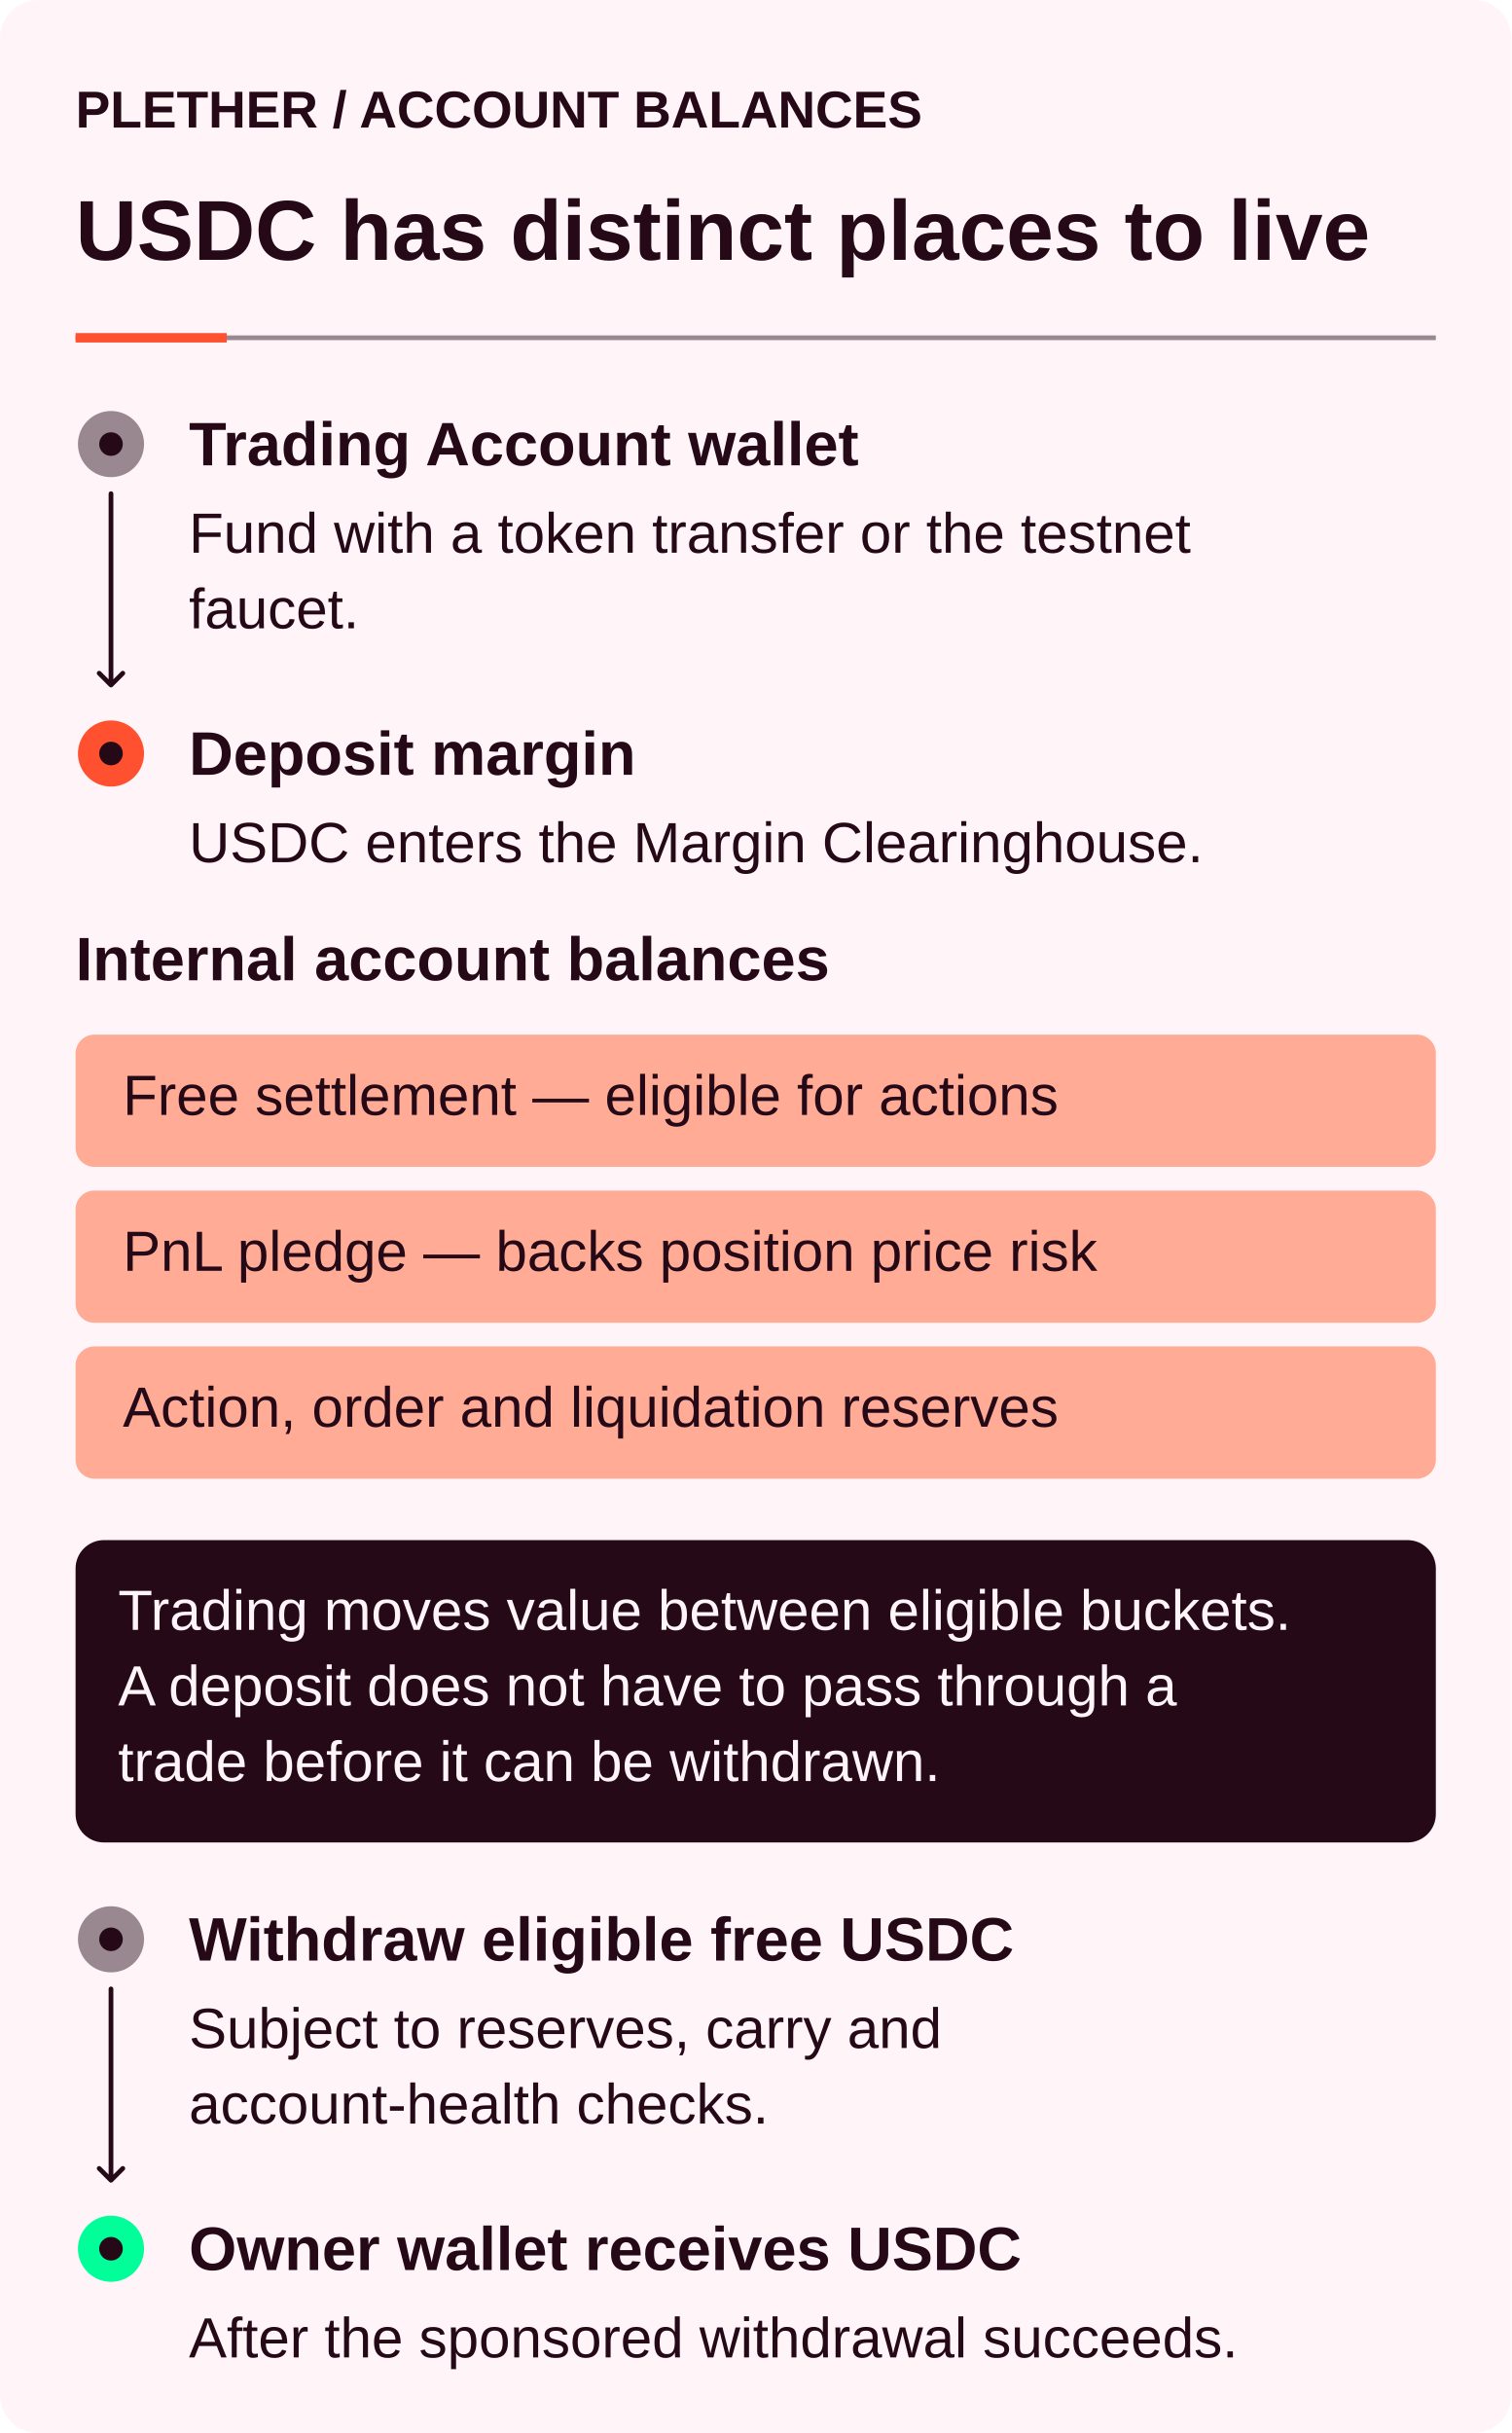
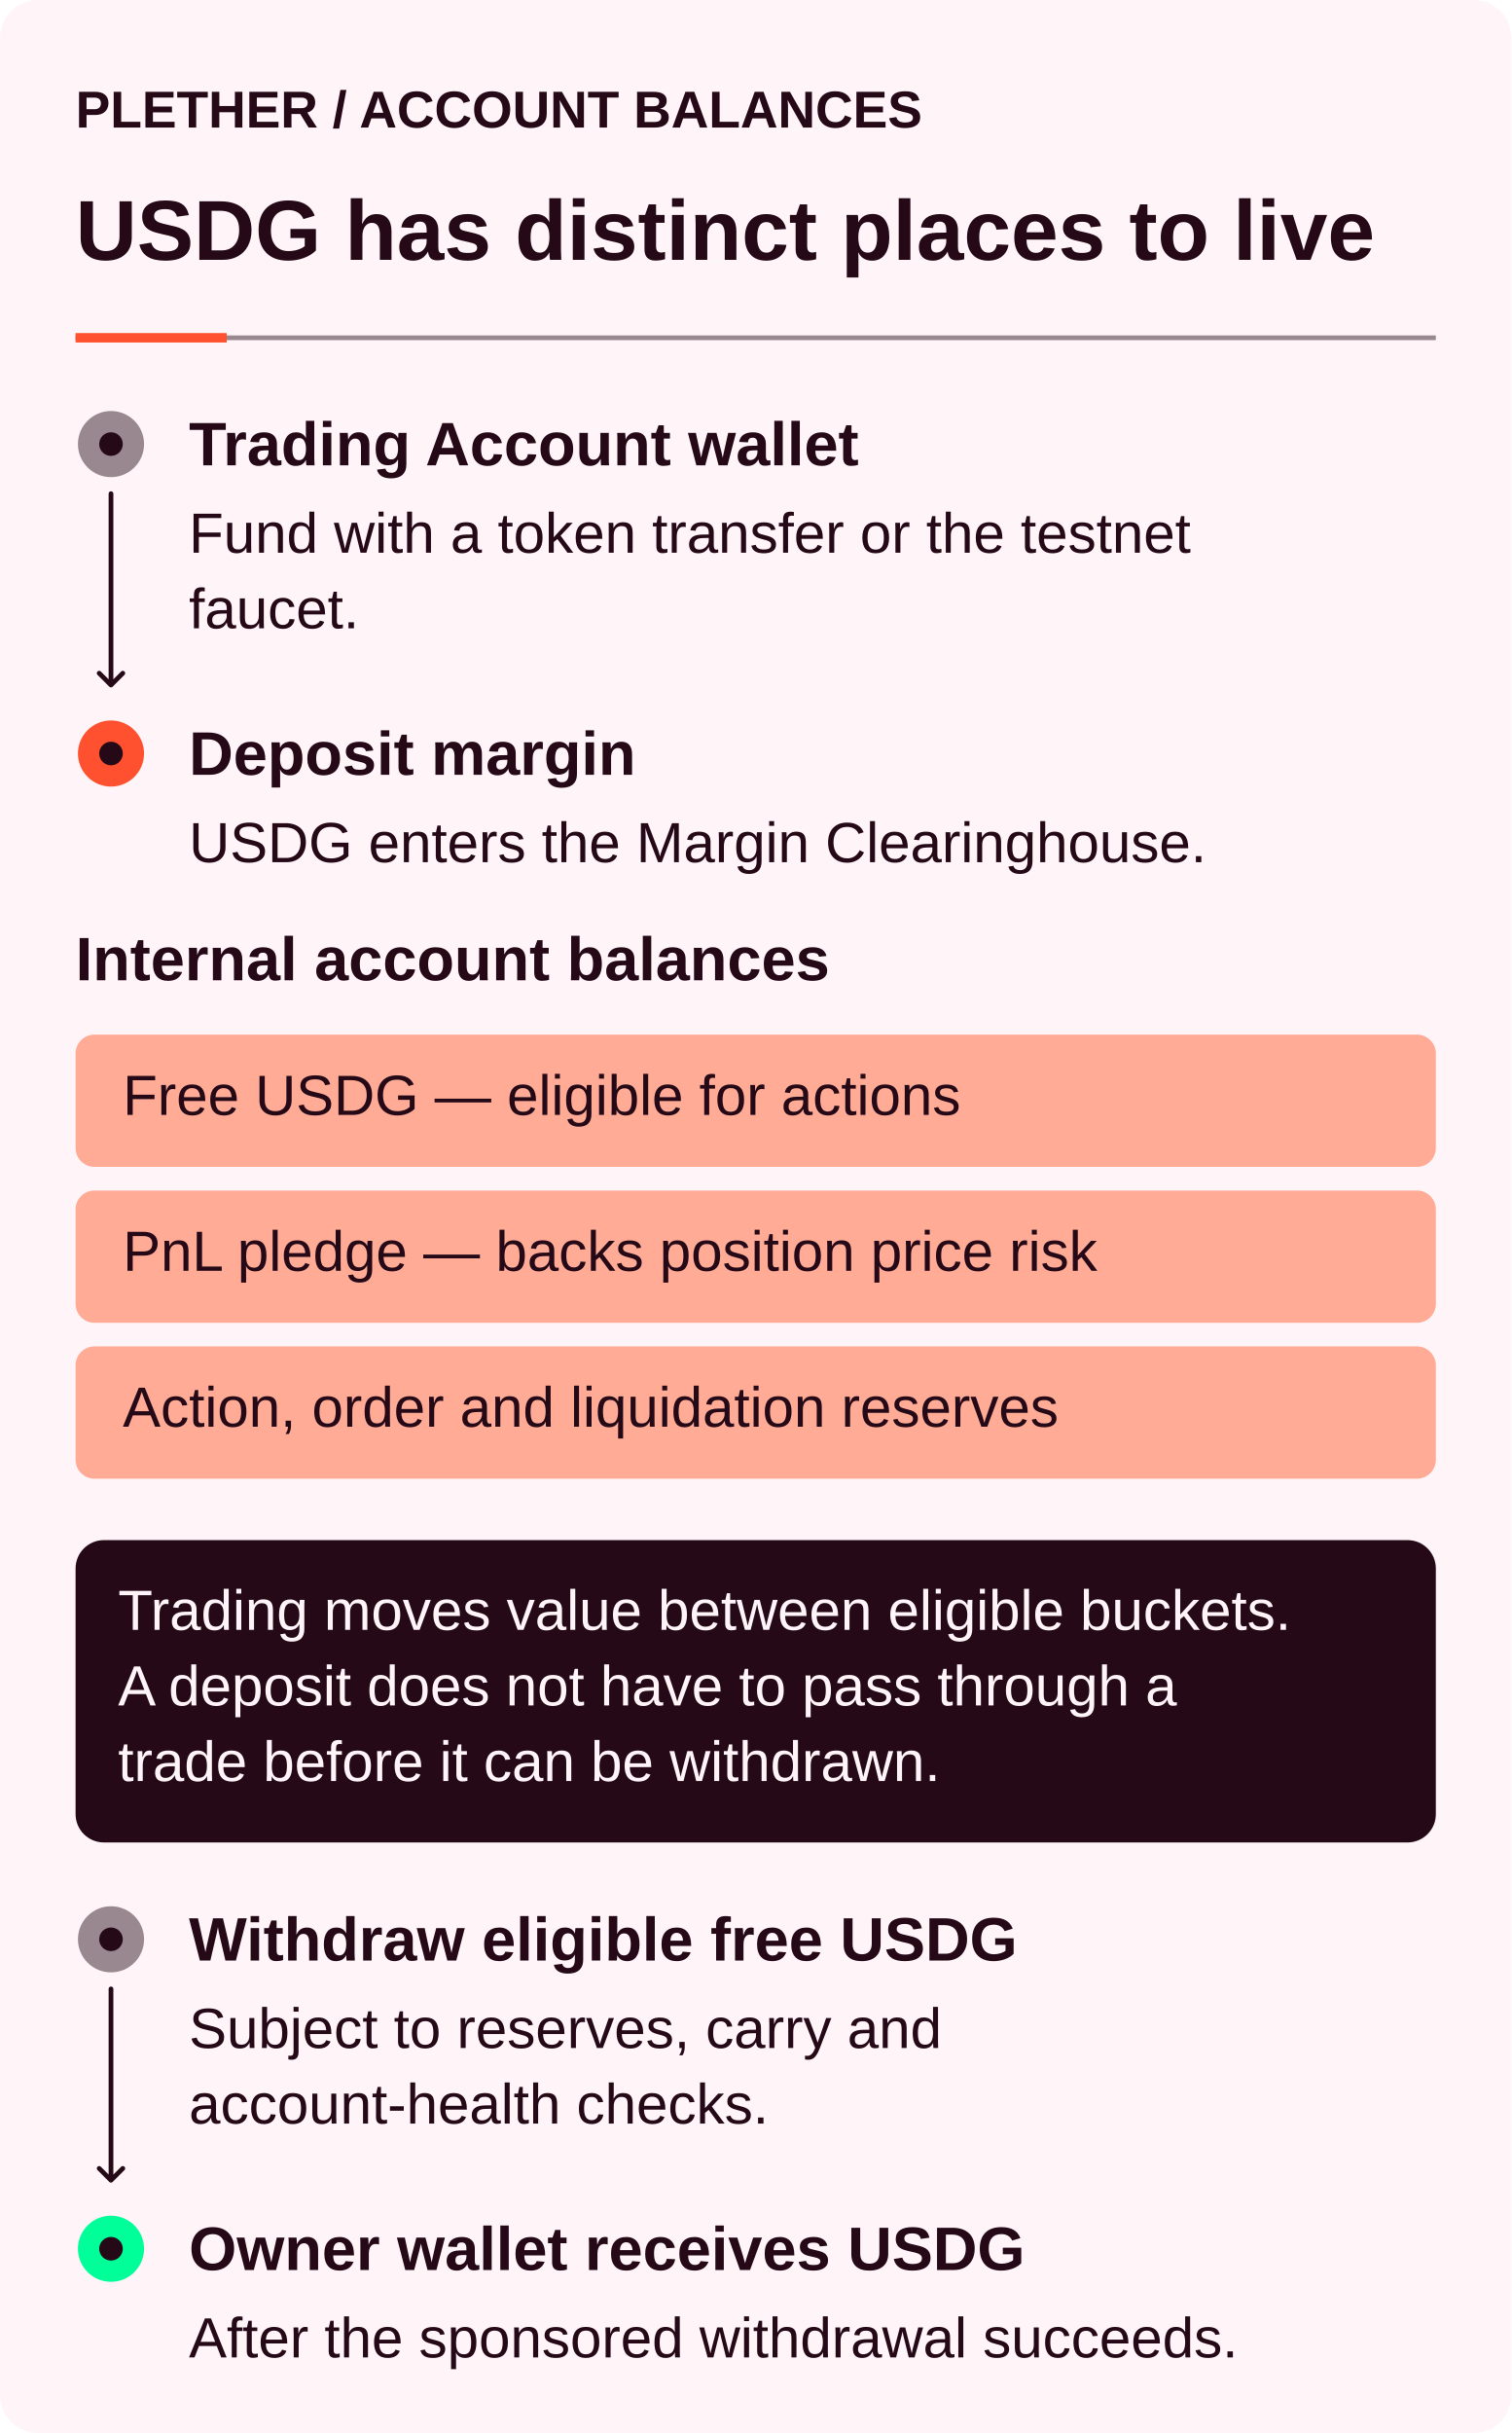
- <svg xmlns="http://www.w3.org/2000/svg" width="640" height="1030" viewBox="0 0 640 1030" role="img" aria-labelledby="usdc-account-flow-title usdc-account-flow-desc" focusable="false">
+ <svg xmlns="http://www.w3.org/2000/svg" width="640" height="1030" viewBox="0 0 640 1030" role="img" aria-labelledby="usdg-account-flow-title usdg-account-flow-desc" focusable="false">
  <style>text{font-family:Arial,Helvetica,sans-serif}</style>
  <rect width="640" height="1030" rx="16" fill="#FFF5F9" />
  <text x="32" y="54" font-size="22" font-weight="700" fill="#250917" data-max-width="576">PLETHER / ACCOUNT BALANCES</text>
-   <text x="32" y="110" font-size="36" font-weight="700" fill="#250917" data-max-width="576">USDC has distinct places to live</text>
+   <text x="32" y="110" font-size="36" font-weight="700" fill="#250917" data-max-width="576">USDG has distinct places to live</text>
  <path d="M32 143 L608 143" stroke="#9A8890" stroke-width="2" fill="none" />
  <path d="M32 143 h64" stroke="#FF512F" stroke-width="4" fill="none" />
  <circle cx="47" cy="188" r="14" fill="#9A8890" />
  <circle cx="47" cy="188" r="5" fill="#250917" />
  <text x="80" y="197" font-size="26" font-weight="700" fill="#250917" data-max-width="528">Trading Account wallet</text>
  <text x="80" y="234" font-size="24" font-weight="400" fill="#250917" data-max-width="528">Fund with a token transfer or the testnet</text>
  <text x="80" y="266" font-size="24" font-weight="400" fill="#250917" data-max-width="528">faucet.</text>
  <path d="M47 209 V290 m-5 -5 5 5 5 -5" stroke="#250917" stroke-width="2" stroke-linecap="round" stroke-linejoin="round" fill="none" />
  <circle cx="47" cy="319" r="14" fill="#FF512F" />
  <circle cx="47" cy="319" r="5" fill="#250917" />
  <text x="80" y="328" font-size="26" font-weight="700" fill="#250917" data-max-width="528">Deposit margin</text>
-   <text x="80" y="365" font-size="24" font-weight="400" fill="#250917" data-max-width="528">USDC enters the Margin Clearinghouse.</text>
+   <text x="80" y="365" font-size="24" font-weight="400" fill="#250917" data-max-width="528">USDG enters the Margin Clearinghouse.</text>
  <text x="32" y="415" font-size="26" font-weight="700" fill="#250917" data-max-width="576">Internal account balances</text>
  <rect x="32" y="438" width="576" height="56" rx="8" fill="#FFAB96" stroke="none" />
-   <text x="52" y="472" font-size="24" font-weight="400" fill="#250917" data-max-width="536">Free settlement — eligible for actions</text>
+   <text x="52" y="472" font-size="24" font-weight="400" fill="#250917" data-max-width="536">Free USDG — eligible for actions</text>
  <rect x="32" y="504" width="576" height="56" rx="8" fill="#FFAB96" stroke="none" />
  <text x="52" y="538" font-size="24" font-weight="400" fill="#250917" data-max-width="536">PnL pledge — backs position price risk</text>
  <rect x="32" y="570" width="576" height="56" rx="8" fill="#FFAB96" stroke="none" />
  <text x="52" y="604" font-size="24" font-weight="400" fill="#250917" data-max-width="536">Action, order and liquidation reserves</text>
  <rect x="32" y="652" width="576" height="128" rx="12" fill="#250917" stroke="none" />
  <text x="50" y="690" font-size="24" font-weight="400" fill="#FFF5F9" data-max-width="540">Trading moves value between eligible buckets.</text>
  <text x="50" y="722" font-size="24" font-weight="400" fill="#FFF5F9" data-max-width="540">A deposit does not have to pass through a</text>
  <text x="50" y="754" font-size="24" font-weight="400" fill="#FFF5F9" data-max-width="540">trade before it can be withdrawn.</text>
  <circle cx="47" cy="821" r="14" fill="#9A8890" />
  <circle cx="47" cy="821" r="5" fill="#250917" />
-   <text x="80" y="830" font-size="26" font-weight="700" fill="#250917" data-max-width="528">Withdraw eligible free USDC</text>
+   <text x="80" y="830" font-size="26" font-weight="700" fill="#250917" data-max-width="528">Withdraw eligible free USDG</text>
  <text x="80" y="867" font-size="24" font-weight="400" fill="#250917" data-max-width="528">Subject to reserves, carry and</text>
  <text x="80" y="899" font-size="24" font-weight="400" fill="#250917" data-max-width="528">account-health checks.</text>
  <path d="M47 842 V923 m-5 -5 5 5 5 -5" stroke="#250917" stroke-width="2" stroke-linecap="round" stroke-linejoin="round" fill="none" />
  <circle cx="47" cy="952" r="14" fill="#00FF99" />
  <circle cx="47" cy="952" r="5" fill="#250917" />
-   <text x="80" y="961" font-size="26" font-weight="700" fill="#250917" data-max-width="528">Owner wallet receives USDC</text>
+   <text x="80" y="961" font-size="26" font-weight="700" fill="#250917" data-max-width="528">Owner wallet receives USDG</text>
  <text x="80" y="998" font-size="24" font-weight="400" fill="#250917" data-max-width="528">After the sponsored withdrawal succeeds.</text>
</svg>
